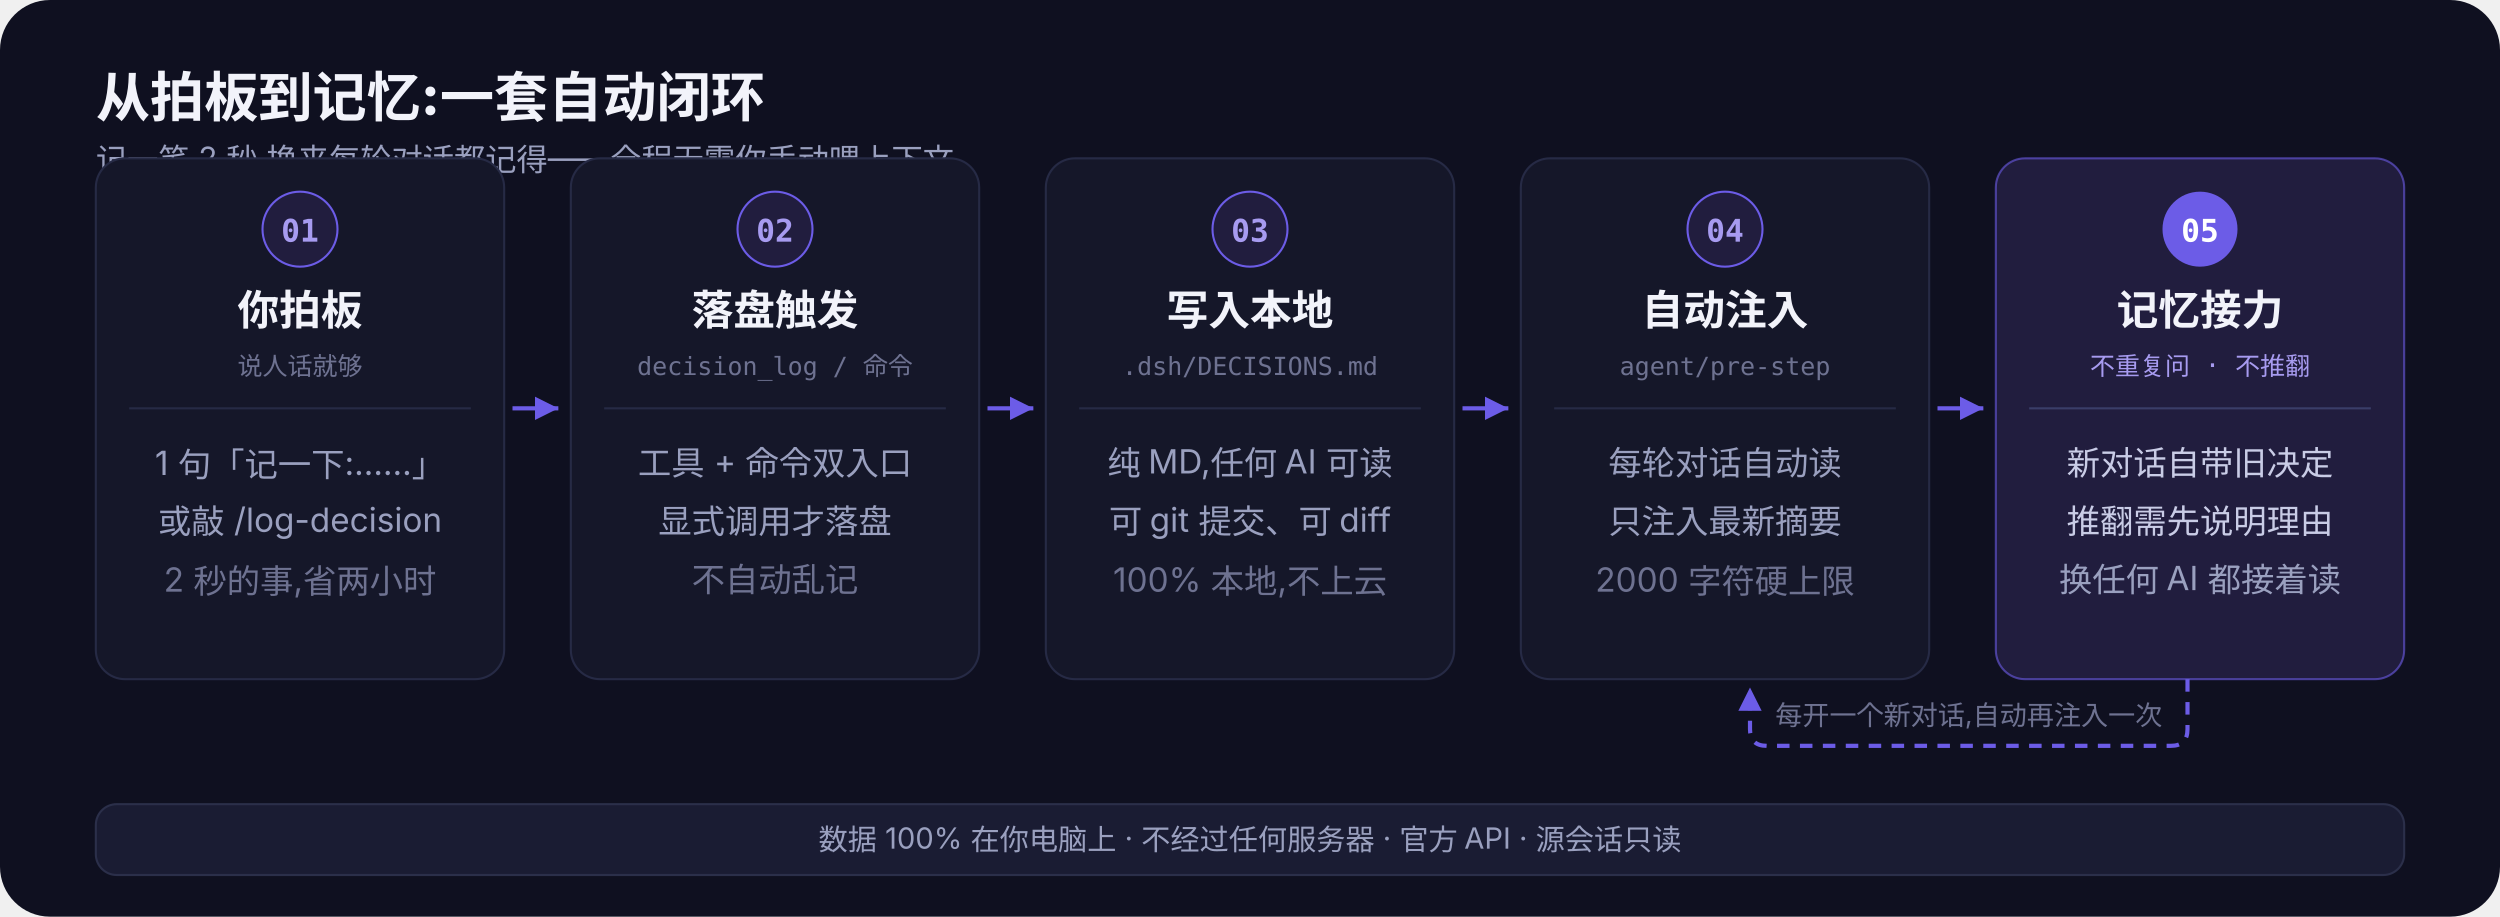
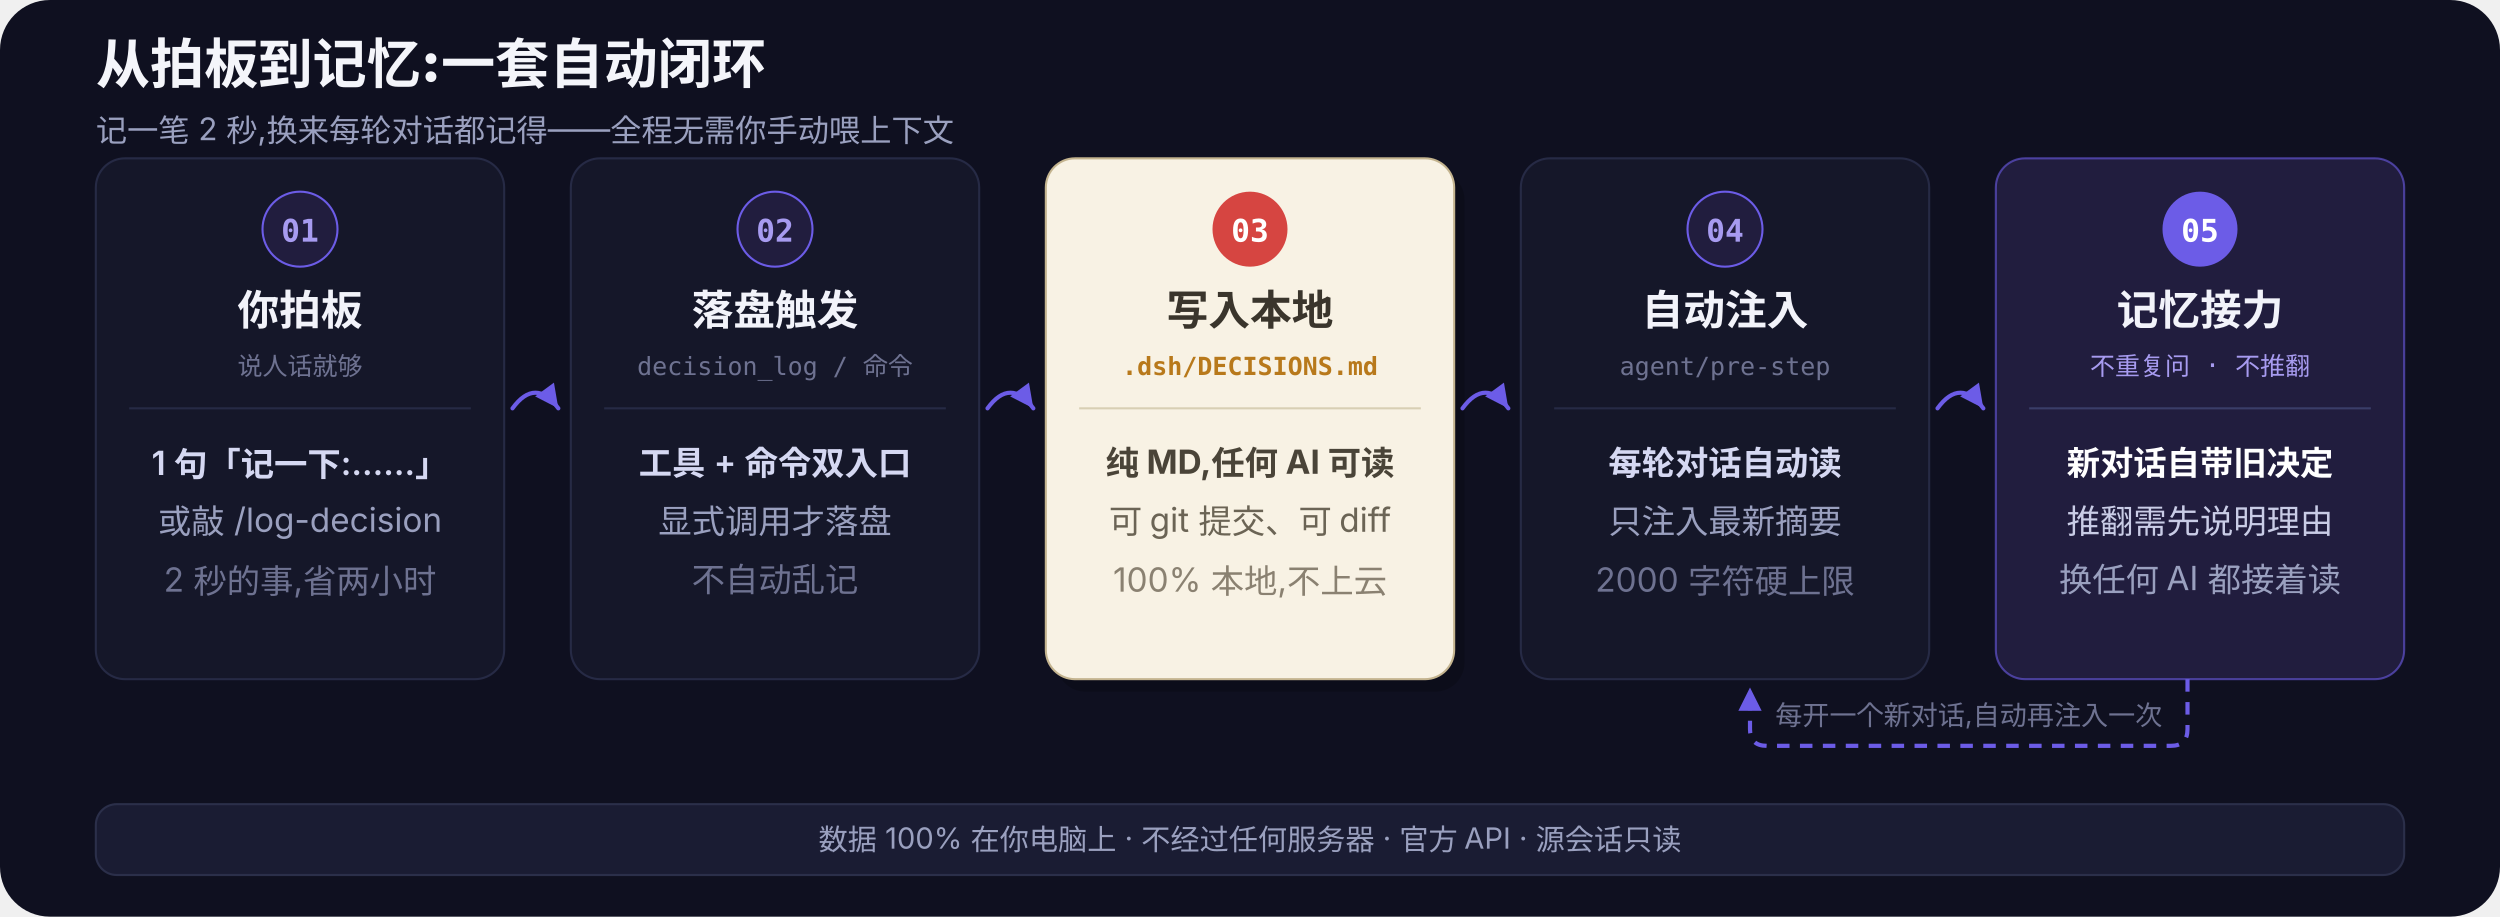
<svg xmlns="http://www.w3.org/2000/svg" width="1200" height="440" viewBox="0 0 1200 440" role="img" aria-labelledby="title desc">
  <defs>
    <marker id="arrow" viewBox="0 0 10 10" refX="8" refY="5" markerWidth="7" markerHeight="7" orient="auto-start-reverse">
      <path d="M 0 1 L 8 5 L 0 9 z" fill="#6C5CE7" />
    </marker>
  </defs>
  <rect width="1200" height="440" rx="24" fill="#0F1020" />
-   <g transform="translate(46 30)">
-     <text x="0" y="26" font-family="-apple-system, BlinkMacSystemFont, Segoe UI, PingFang SC, sans-serif" font-size="26" font-weight="800" fill="#F2F3FA">从拍板到记忆:一套自动闭环</text>
+   <g transform="translate(46 16)">
+     <text x="0" y="24" font-family="-apple-system, BlinkMacSystemFont, Segoe UI, PingFang SC, sans-serif" font-size="26" font-weight="900" fill="#F4F5FA">从拍板到记忆:一套自动闭环</text>
    <text x="0" y="52" font-family="-apple-system, BlinkMacSystemFont, Segoe UI, PingFang SC, sans-serif" font-size="15" fill="#9AA0BF">记一笔 2 秒,换来每轮对话都记得——全程无需你手动喂上下文</text>
  </g>
  <g transform="translate(46 76)">
    <rect width="196" height="250" rx="14" fill="#151729" stroke="#262A45" />
    <circle cx="98" cy="34" r="18" fill="#211D3E" stroke="#6C5CE7" />
    <text x="98" y="40" text-anchor="middle" font-family="ui-monospace, SFMono-Regular, Menlo, monospace" font-size="15" font-weight="700" fill="#A79BF0">01</text>
    <text x="98" y="80" text-anchor="middle" font-family="-apple-system, BlinkMacSystemFont, Segoe UI, PingFang SC, sans-serif" font-size="20" font-weight="700" fill="#F2F3FA">你拍板</text>
    <text x="98" y="104" text-anchor="middle" font-family="ui-monospace, SFMono-Regular, Menlo, monospace" font-size="12" fill="#6E7291">说人话就够</text>
    <line x1="16" y1="120" x2="180" y2="120" stroke="#262A45" />
-     <text x="98" y="152" text-anchor="middle" font-family="-apple-system, BlinkMacSystemFont, Segoe UI, PingFang SC, sans-serif" font-size="16" fill="#9AA0BF">1 句「记一下:……」</text>
+     <text x="98" y="152" text-anchor="middle" font-family="-apple-system, BlinkMacSystemFont, Segoe UI, PingFang SC, sans-serif" font-size="16" font-weight="600" fill="#D5D8F2">1 句「记一下:……」</text>
    <text x="98" y="180" text-anchor="middle" font-family="-apple-system, BlinkMacSystemFont, Segoe UI, PingFang SC, sans-serif" font-size="16" fill="#9AA0BF">或敲 /log-decision</text>
    <text x="98" y="208" text-anchor="middle" font-family="-apple-system, BlinkMacSystemFont, Segoe UI, PingFang SC, sans-serif" font-size="16" fill="#6E7291">2 秒的事,省两小时</text>
  </g>
  <g transform="translate(274 76)">
    <rect width="196" height="250" rx="14" fill="#151729" stroke="#262A45" />
    <circle cx="98" cy="34" r="18" fill="#211D3E" stroke="#6C5CE7" />
    <text x="98" y="40" text-anchor="middle" font-family="ui-monospace, SFMono-Regular, Menlo, monospace" font-size="15" font-weight="700" fill="#A79BF0">02</text>
    <text x="98" y="80" text-anchor="middle" font-family="-apple-system, BlinkMacSystemFont, Segoe UI, PingFang SC, sans-serif" font-size="20" font-weight="700" fill="#F2F3FA">落盘触发</text>
    <text x="98" y="104" text-anchor="middle" font-family="ui-monospace, SFMono-Regular, Menlo, monospace" font-size="12" fill="#6E7291">decision_log / 命令</text>
    <line x1="16" y1="120" x2="180" y2="120" stroke="#262A45" />
-     <text x="98" y="152" text-anchor="middle" font-family="-apple-system, BlinkMacSystemFont, Segoe UI, PingFang SC, sans-serif" font-size="16" fill="#9AA0BF">工具 + 命令双入口</text>
+     <text x="98" y="152" text-anchor="middle" font-family="-apple-system, BlinkMacSystemFont, Segoe UI, PingFang SC, sans-serif" font-size="16" font-weight="600" fill="#D5D8F2">工具 + 命令双入口</text>
    <text x="98" y="180" text-anchor="middle" font-family="-apple-system, BlinkMacSystemFont, Segoe UI, PingFang SC, sans-serif" font-size="16" fill="#9AA0BF">显式调用才落盘</text>
    <text x="98" y="208" text-anchor="middle" font-family="-apple-system, BlinkMacSystemFont, Segoe UI, PingFang SC, sans-serif" font-size="16" fill="#6E7291">不自动乱记</text>
  </g>
  <g transform="translate(502 76)">
-     <rect width="196" height="250" rx="14" fill="#151729" stroke="#262A45" />
-     <circle cx="98" cy="34" r="18" fill="#211D3E" stroke="#6C5CE7" />
-     <text x="98" y="40" text-anchor="middle" font-family="ui-monospace, SFMono-Regular, Menlo, monospace" font-size="15" font-weight="700" fill="#A79BF0">03</text>
-     <text x="98" y="80" text-anchor="middle" font-family="-apple-system, BlinkMacSystemFont, Segoe UI, PingFang SC, sans-serif" font-size="20" font-weight="700" fill="#F2F3FA">写入本地</text>
-     <text x="98" y="104" text-anchor="middle" font-family="ui-monospace, SFMono-Regular, Menlo, monospace" font-size="12" fill="#6E7291">.dsh/DECISIONS.md</text>
-     <line x1="16" y1="120" x2="180" y2="120" stroke="#262A45" />
-     <text x="98" y="152" text-anchor="middle" font-family="-apple-system, BlinkMacSystemFont, Segoe UI, PingFang SC, sans-serif" font-size="16" fill="#9AA0BF">纯 MD,任何 AI 可读</text>
-     <text x="98" y="180" text-anchor="middle" font-family="-apple-system, BlinkMacSystemFont, Segoe UI, PingFang SC, sans-serif" font-size="16" fill="#9AA0BF">可 git 提交、可 diff</text>
-     <text x="98" y="208" text-anchor="middle" font-family="-apple-system, BlinkMacSystemFont, Segoe UI, PingFang SC, sans-serif" font-size="16" fill="#6E7291">100% 本地,不上云</text>
+     <rect x="5" y="6" width="196" height="250" rx="14" fill="#000000" opacity="0.18" />
+     <rect width="196" height="250" rx="14" fill="#F8F2E4" stroke="#C4B48F" />
+     <circle cx="98" cy="34" r="18" fill="#D64541" />
+     <text x="98" y="40" text-anchor="middle" font-family="ui-monospace, SFMono-Regular, Menlo, monospace" font-size="15" font-weight="700" fill="#FFFFFF">03</text>
+     <text x="98" y="80" text-anchor="middle" font-family="-apple-system, BlinkMacSystemFont, Segoe UI, PingFang SC, sans-serif" font-size="20" font-weight="800" fill="#3A352C">写入本地</text>
+     <text x="98" y="104" text-anchor="middle" font-family="ui-monospace, SFMono-Regular, Menlo, monospace" font-size="12" font-weight="700" fill="#B8791B">.dsh/DECISIONS.md</text>
+     <line x1="16" y1="120" x2="180" y2="120" stroke="#D8CFB4" />
+     <text x="98" y="152" text-anchor="middle" font-family="-apple-system, BlinkMacSystemFont, Segoe UI, PingFang SC, sans-serif" font-size="16" font-weight="700" fill="#4A4438">纯 MD,任何 AI 可读</text>
+     <text x="98" y="180" text-anchor="middle" font-family="-apple-system, BlinkMacSystemFont, Segoe UI, PingFang SC, sans-serif" font-size="16" fill="#6B6455">可 git 提交、可 diff</text>
+     <text x="98" y="208" text-anchor="middle" font-family="-apple-system, BlinkMacSystemFont, Segoe UI, PingFang SC, sans-serif" font-size="16" fill="#8A8171">100% 本地,不上云</text>
  </g>
  <g transform="translate(730 76)">
    <rect width="196" height="250" rx="14" fill="#151729" stroke="#262A45" />
    <circle cx="98" cy="34" r="18" fill="#211D3E" stroke="#6C5CE7" />
    <text x="98" y="40" text-anchor="middle" font-family="ui-monospace, SFMono-Regular, Menlo, monospace" font-size="15" font-weight="700" fill="#A79BF0">04</text>
    <text x="98" y="80" text-anchor="middle" font-family="-apple-system, BlinkMacSystemFont, Segoe UI, PingFang SC, sans-serif" font-size="20" font-weight="700" fill="#F2F3FA">自动注入</text>
    <text x="98" y="104" text-anchor="middle" font-family="ui-monospace, SFMono-Regular, Menlo, monospace" font-size="12" fill="#6E7291">agent/pre-step</text>
    <line x1="16" y1="120" x2="180" y2="120" stroke="#262A45" />
-     <text x="98" y="152" text-anchor="middle" font-family="-apple-system, BlinkMacSystemFont, Segoe UI, PingFang SC, sans-serif" font-size="16" fill="#9AA0BF">每轮对话自动读</text>
+     <text x="98" y="152" text-anchor="middle" font-family="-apple-system, BlinkMacSystemFont, Segoe UI, PingFang SC, sans-serif" font-size="16" font-weight="600" fill="#D5D8F2">每轮对话自动读</text>
    <text x="98" y="180" text-anchor="middle" font-family="-apple-system, BlinkMacSystemFont, Segoe UI, PingFang SC, sans-serif" font-size="16" fill="#9AA0BF">只注入最新摘要</text>
    <text x="98" y="208" text-anchor="middle" font-family="-apple-system, BlinkMacSystemFont, Segoe UI, PingFang SC, sans-serif" font-size="16" fill="#6E7291">2000 字符硬上限</text>
  </g>
  <g transform="translate(958 76)">
    <rect width="196" height="250" rx="14" fill="#211D3E" stroke="#6C5CE7" stroke-opacity="0.6" />
    <circle cx="98" cy="34" r="18" fill="#6C5CE7" />
    <text x="98" y="40" text-anchor="middle" font-family="ui-monospace, SFMono-Regular, Menlo, monospace" font-size="15" font-weight="700" fill="#FFFFFF">05</text>
    <text x="98" y="80" text-anchor="middle" font-family="-apple-system, BlinkMacSystemFont, Segoe UI, PingFang SC, sans-serif" font-size="20" font-weight="700" fill="#F2F3FA">记忆接力</text>
    <text x="98" y="104" text-anchor="middle" font-family="ui-monospace, SFMono-Regular, Menlo, monospace" font-size="12" fill="#A79BF0">不重复问 · 不推翻</text>
    <line x1="16" y1="120" x2="180" y2="120" stroke="#3A3D68" />
-     <text x="98" y="152" text-anchor="middle" font-family="-apple-system, BlinkMacSystemFont, Segoe UI, PingFang SC, sans-serif" font-size="16" fill="#C9CCE6">新对话自带旧决定</text>
+     <text x="98" y="152" text-anchor="middle" font-family="-apple-system, BlinkMacSystemFont, Segoe UI, PingFang SC, sans-serif" font-size="16" font-weight="600" fill="#FFFFFF">新对话自带旧决定</text>
    <text x="98" y="180" text-anchor="middle" font-family="-apple-system, BlinkMacSystemFont, Segoe UI, PingFang SC, sans-serif" font-size="16" fill="#C9CCE6">推翻需先说明理由</text>
    <text x="98" y="208" text-anchor="middle" font-family="-apple-system, BlinkMacSystemFont, Segoe UI, PingFang SC, sans-serif" font-size="16" fill="#9AA0BF">换任何 AI 都接着读</text>
  </g>
-   <line x1="246" y1="196" x2="268" y2="196" stroke="#6C5CE7" stroke-width="2" marker-end="url(#arrow)" />
-   <line x1="474" y1="196" x2="496" y2="196" stroke="#6C5CE7" stroke-width="2" marker-end="url(#arrow)" />
-   <line x1="702" y1="196" x2="724" y2="196" stroke="#6C5CE7" stroke-width="2" marker-end="url(#arrow)" />
-   <line x1="930" y1="196" x2="952" y2="196" stroke="#6C5CE7" stroke-width="2" marker-end="url(#arrow)" />
+   <path d="M 246 196 Q 257 181 268 196" fill="none" stroke="#6C5CE7" stroke-width="2" stroke-linecap="round" marker-end="url(#arrow)" />
+   <path d="M 474 196 Q 485 181 496 196" fill="none" stroke="#6C5CE7" stroke-width="2" stroke-linecap="round" marker-end="url(#arrow)" />
+   <path d="M 702 196 Q 713 181 724 196" fill="none" stroke="#6C5CE7" stroke-width="2" stroke-linecap="round" marker-end="url(#arrow)" />
+   <path d="M 930 196 Q 941 181 952 196" fill="none" stroke="#6C5CE7" stroke-width="2" stroke-linecap="round" marker-end="url(#arrow)" />
  <path d="M 1050 326 L 1050 350 Q 1050 358 1042 358 L 848 358 Q 840 358 840 350 L 840 330" fill="none" stroke="#6C5CE7" stroke-width="2" stroke-dasharray="6 5" marker-end="url(#arrow)" />
  <text x="945" y="348" text-anchor="middle" font-family="-apple-system, BlinkMacSystemFont, Segoe UI, PingFang SC, sans-serif" font-size="13" fill="#6E7291">每开一个新对话,自动再注入一次</text>
  <g transform="translate(46 386)">
    <rect width="1108" height="34" rx="10" fill="#1A1C33" stroke="#2B2F4A" />
    <text x="554" y="22" text-anchor="middle" font-family="-apple-system, BlinkMacSystemFont, Segoe UI, PingFang SC, sans-serif" font-size="14" fill="#9AA0BF">数据 100% 在你电脑上 · 不经过任何服务器 · 官方 API · 源会话只读</text>
  </g>
</svg>
